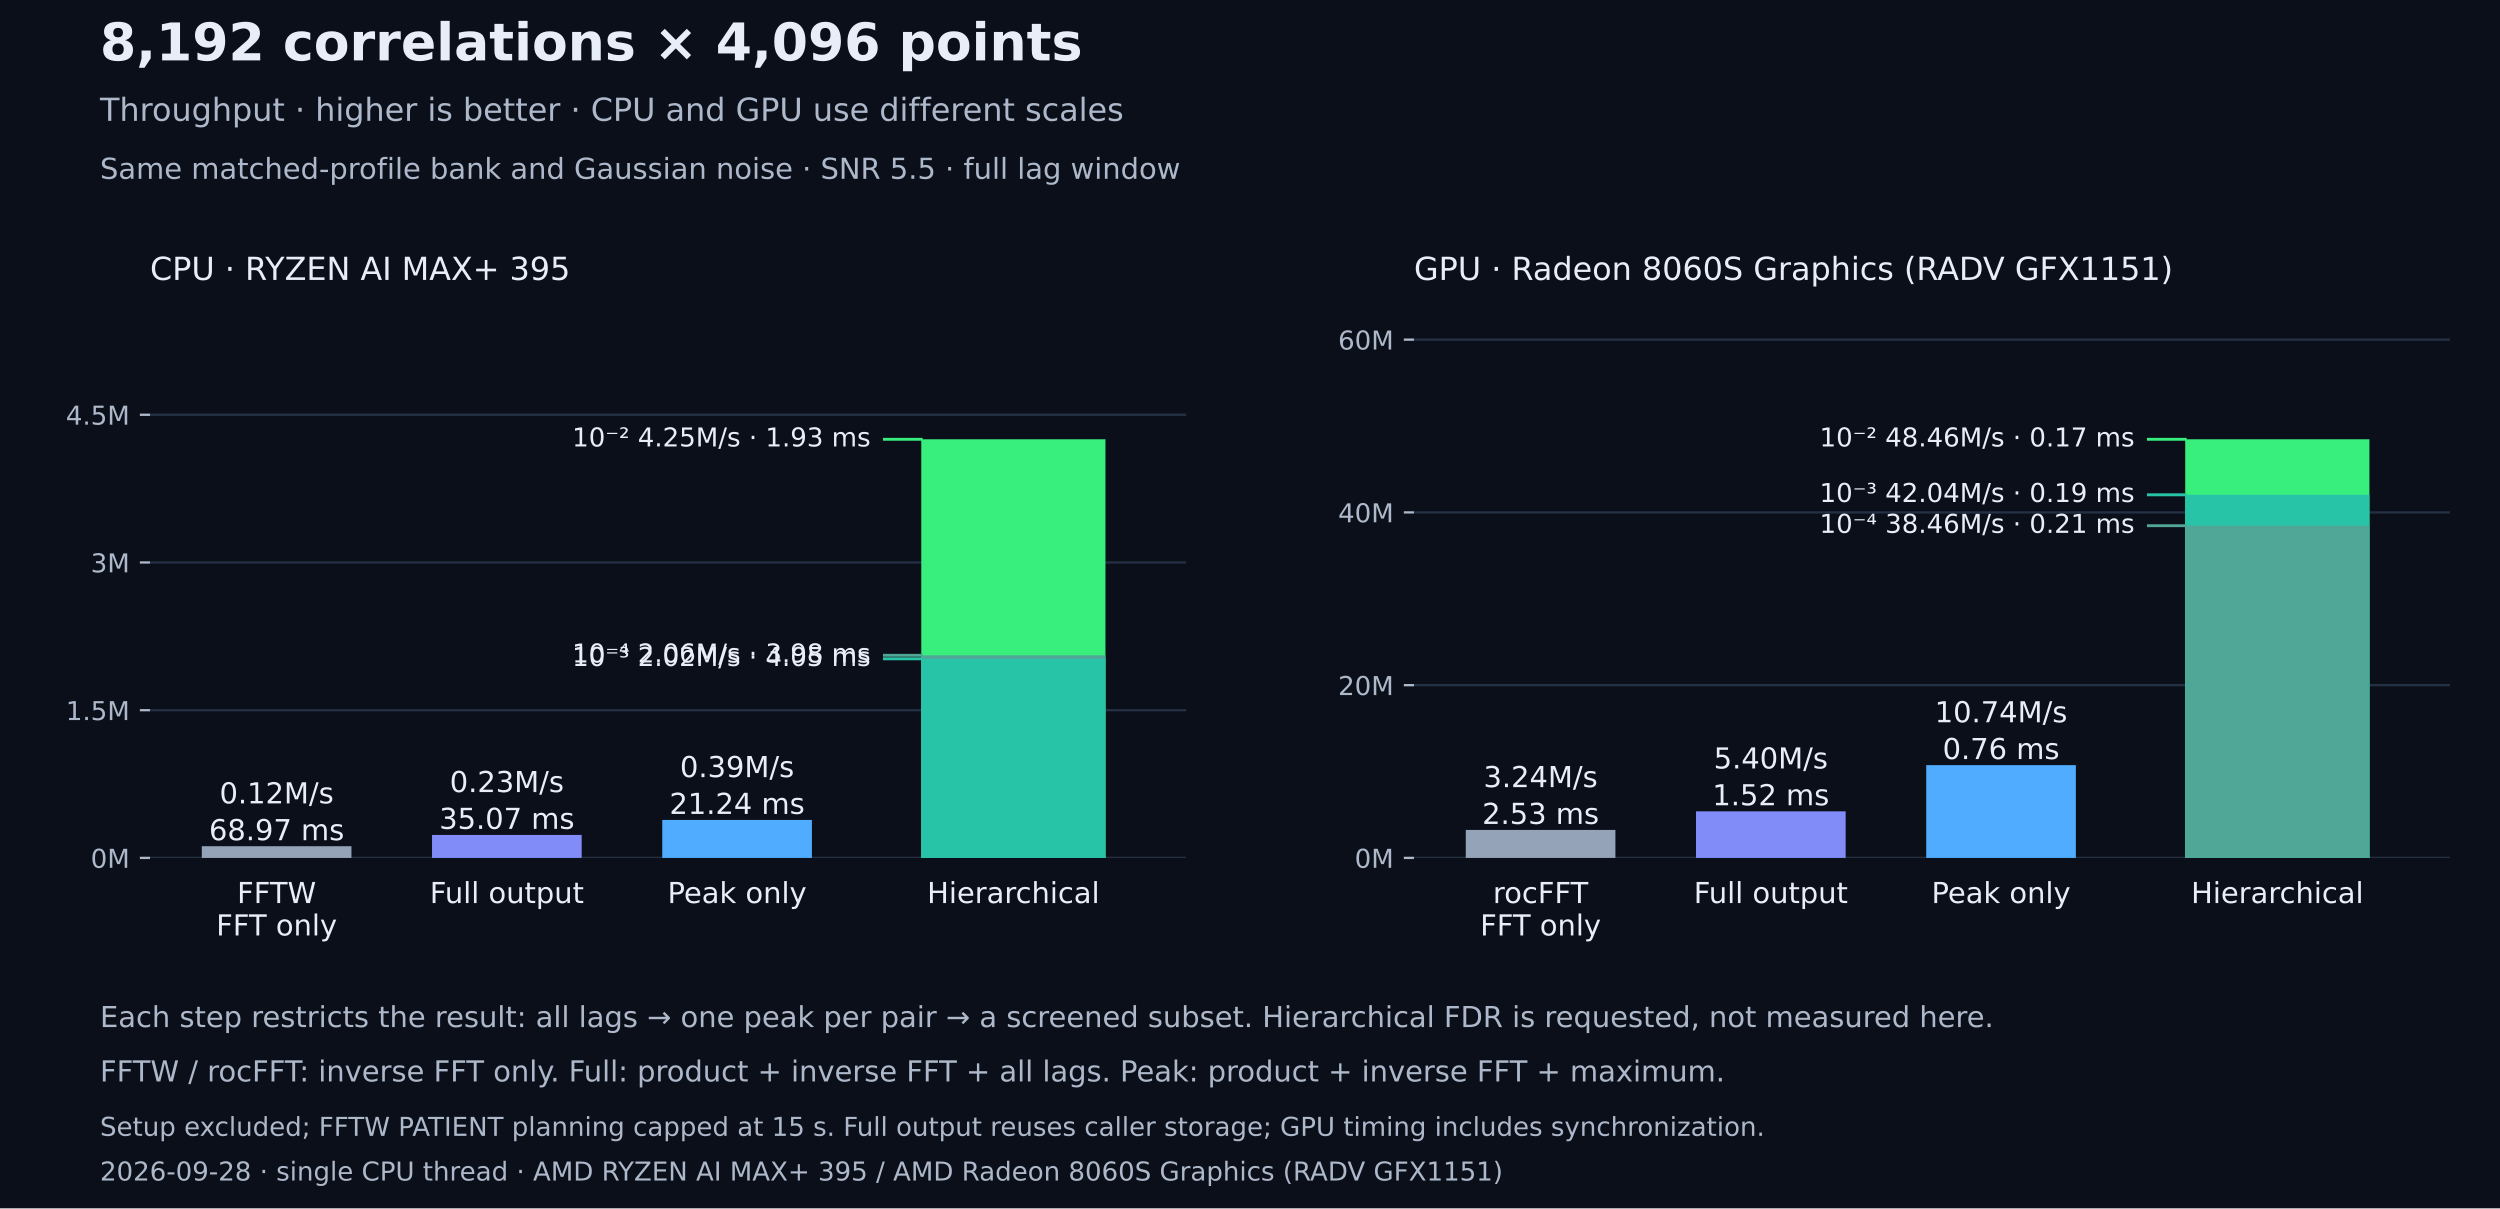
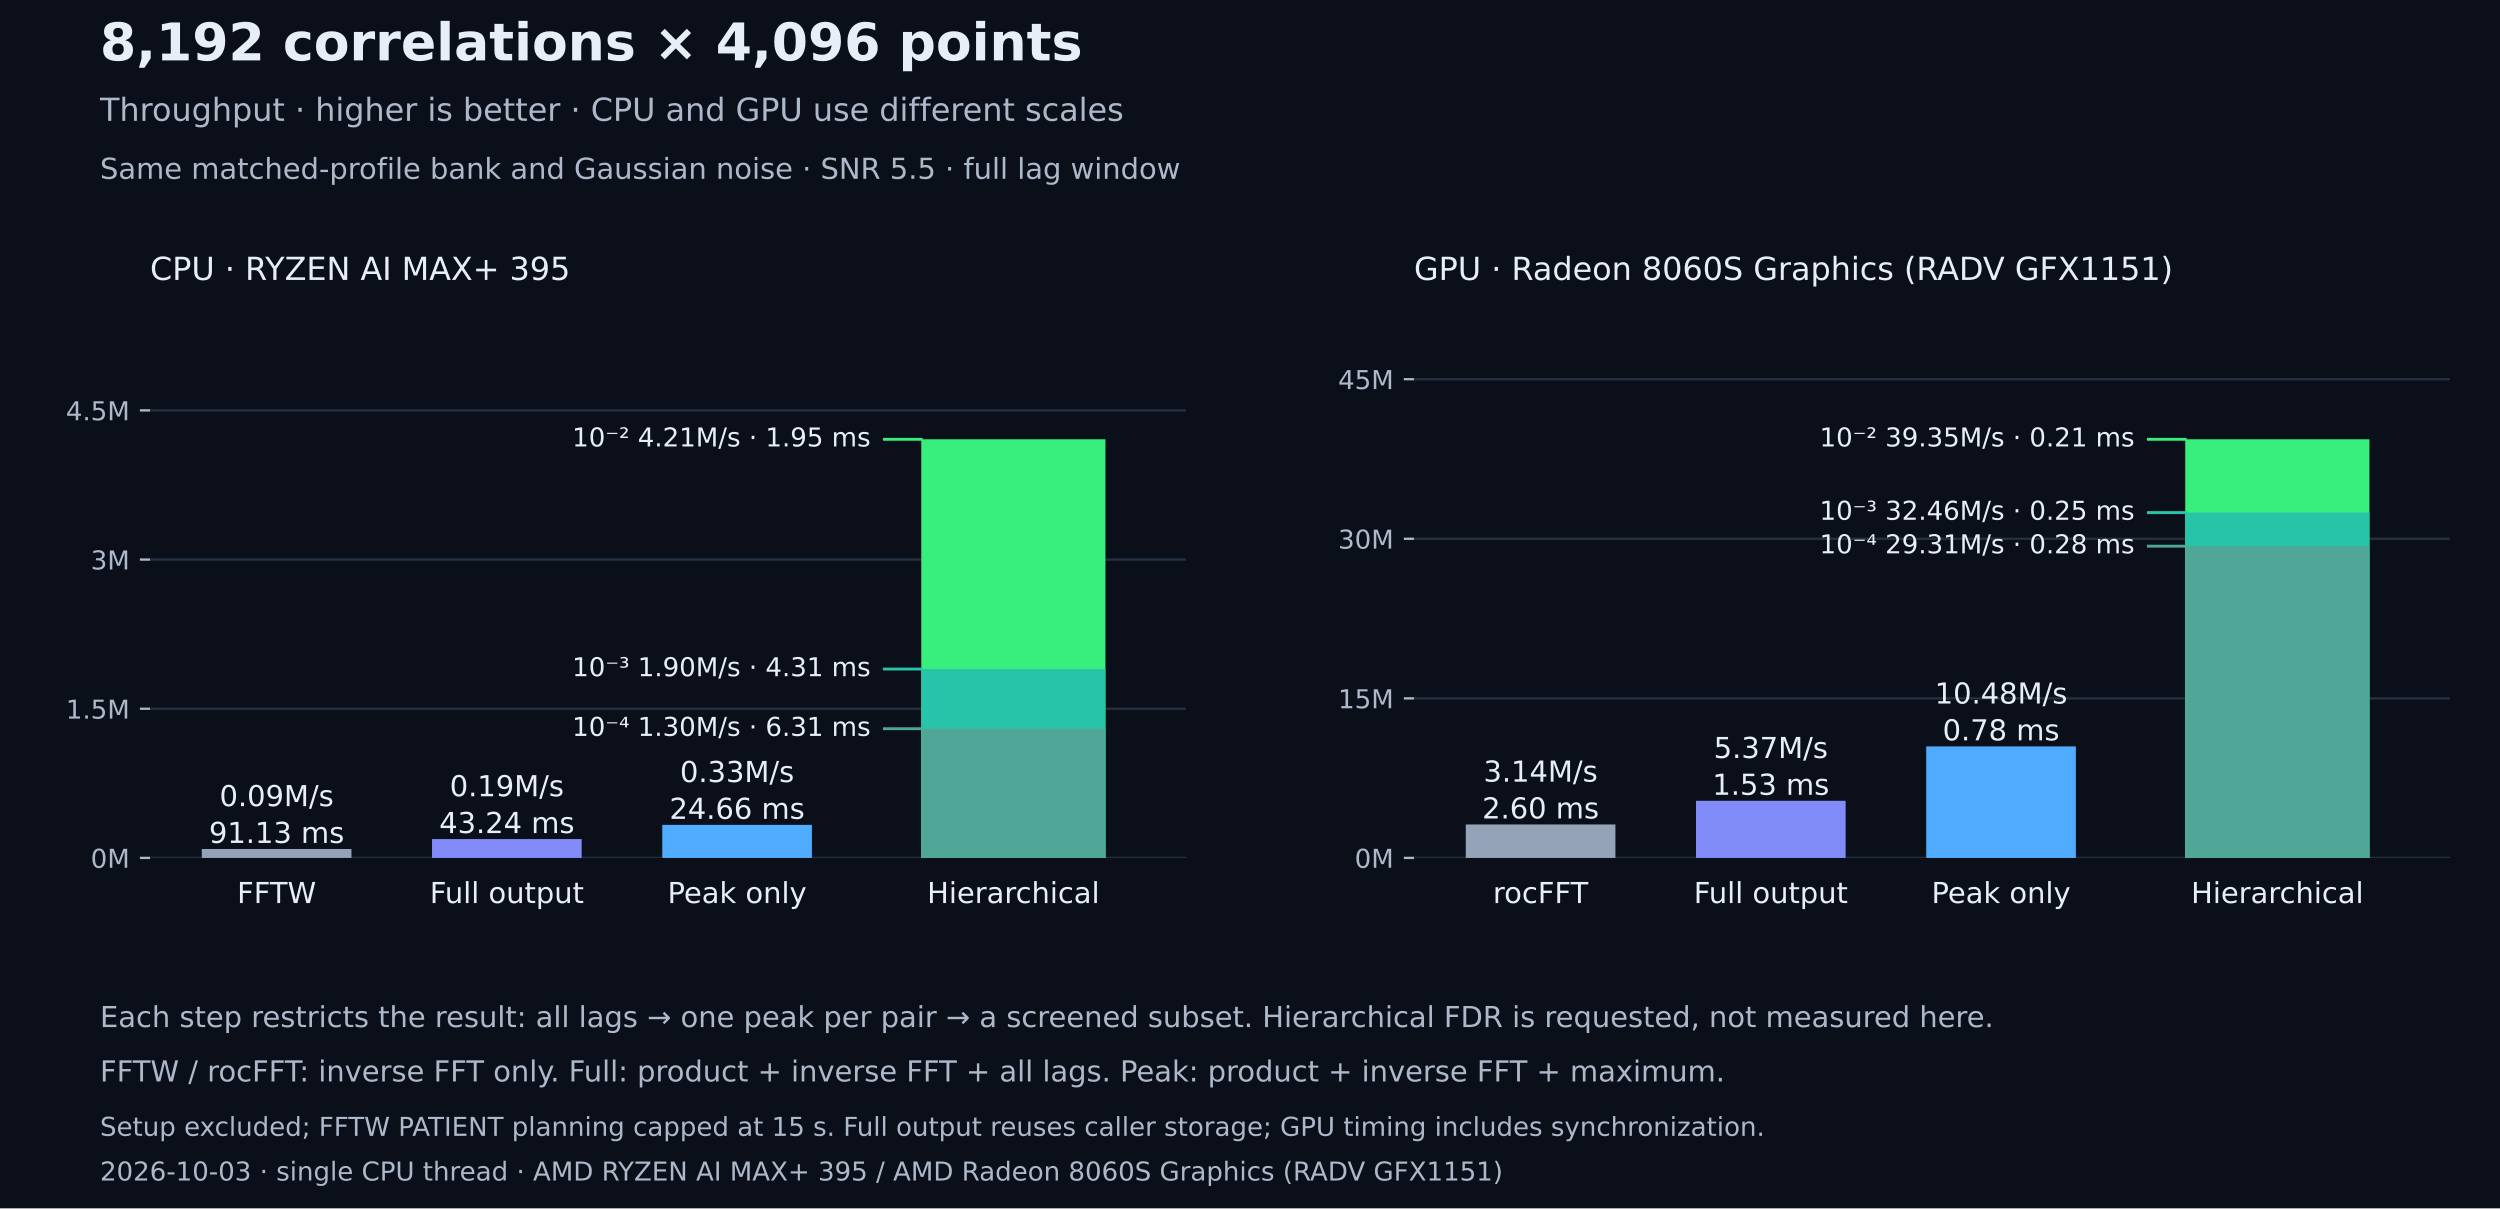
<svg xmlns="http://www.w3.org/2000/svg" xmlns:xlink="http://www.w3.org/1999/xlink" width="864pt" height="417.6pt" viewBox="0 0 864 417.6" version="1.1">
  <defs>
    <style type="text/css">*{stroke-linejoin: round; stroke-linecap: butt}</style>
  </defs>
  <g id="figure_1">
    <g id="patch_1">
      <path d="M 0 417.6 L 864 417.6 L 864 0 L 0 0 z " style="fill: #0b0f19" />
    </g>
    <g id="axes_1">
      <g id="patch_2">
        <path d="M 51.84 296.496 L 409.894 296.496 L 409.894 112.752 L 51.84 112.752 z " style="fill: #0b0f19" />
      </g>
      <g id="matplotlib.axis_1">
        <g id="xtick_1">
          <g id="line2d_1" />
          <g id="text_1">
-             <text style="font-size: 10px; font-family: 'DejaVu Sans'; fill: #e8eef7" transform="translate(81.94044 312.0944)">FFTW</text>
-             <text style="font-size: 10px; font-family: 'DejaVu Sans'; fill: #e8eef7" transform="translate(74.71857 323.2923)">FFT only</text>
+             <text style="font-size: 10px; font-family: 'DejaVu Sans'; text-anchor: middle; fill: #e8eef7" x="95.602" y="312.094" transform="rotate(-0 95.60216 312.0944)">FFTW</text>
          </g>
        </g>
        <g id="xtick_2">
          <g id="line2d_2" />
          <g id="text_2">
            <text style="font-size: 10px; font-family: 'DejaVu Sans'; text-anchor: middle; fill: #e8eef7" x="175.17" y="312.094" transform="rotate(-0 175.1697 312.0944)">Full output</text>
          </g>
        </g>
        <g id="xtick_3">
          <g id="line2d_3" />
          <g id="text_3">
            <text style="font-size: 10px; font-family: 'DejaVu Sans'; text-anchor: middle; fill: #e8eef7" x="254.737" y="312.094" transform="rotate(-0 254.7373 312.0944)">Peak only</text>
          </g>
        </g>
        <g id="xtick_4">
          <g id="line2d_4" />
          <g id="text_4">
            <text style="font-size: 10px; font-family: 'DejaVu Sans'; text-anchor: middle; fill: #e8eef7" x="350.218" y="312.094" transform="rotate(-0 350.2184 312.0944)">Hierarchical</text>
          </g>
        </g>
      </g>
      <g id="matplotlib.axis_2">
        <g id="ytick_1">
          <g id="line2d_5">
-             <path d="M 51.84 296.496 L 409.894 296.496 " clip-path="url(#pf40d7e3e2e)" style="fill: none; stroke: #243044; stroke-width: 0.8; stroke-linecap: square" />
+             <path d="M 51.84 296.496 L 409.894 296.496 " clip-path="url(#p816e068fee)" style="fill: none; stroke: #243044; stroke-width: 0.8; stroke-linecap: square" />
          </g>
          <g id="line2d_6">
            <defs>
-               <path id="ma22ba9df7e" d="M 0 0 L -3.5 0 " style="stroke: #adb9ca; stroke-width: 0.8" />
+               <path id="m3852614206" d="M 0 0 L -3.5 0 " style="stroke: #adb9ca; stroke-width: 0.8" />
            </defs>
            <g>
-               <use xlink:href="#ma22ba9df7e" x="51.84" y="296.496" style="fill: #adb9ca; stroke: #adb9ca; stroke-width: 0.8" />
+               <use xlink:href="#m3852614206" x="51.84" y="296.496" style="fill: #adb9ca; stroke: #adb9ca; stroke-width: 0.8" />
            </g>
          </g>
          <g id="text_5">
            <text style="font-size: 9px; font-family: 'DejaVu Sans'; text-anchor: end; fill: #adb9ca" x="44.84" y="299.915" transform="rotate(-0 44.84 299.9153)">0M</text>
          </g>
        </g>
        <g id="ytick_2">
          <g id="line2d_7">
-             <path d="M 51.84 245.443 L 409.894 245.443 " clip-path="url(#pf40d7e3e2e)" style="fill: none; stroke: #243044; stroke-width: 0.8; stroke-linecap: square" />
+             <path d="M 51.84 244.939 L 409.894 244.939 " clip-path="url(#p816e068fee)" style="fill: none; stroke: #243044; stroke-width: 0.8; stroke-linecap: square" />
          </g>
          <g id="line2d_8">
            <g>
-               <use xlink:href="#ma22ba9df7e" x="51.84" y="245.443" style="fill: #adb9ca; stroke: #adb9ca; stroke-width: 0.8" />
+               <use xlink:href="#m3852614206" x="51.84" y="244.939" style="fill: #adb9ca; stroke: #adb9ca; stroke-width: 0.8" />
            </g>
          </g>
          <g id="text_6">
-             <text style="font-size: 9px; font-family: 'DejaVu Sans'; text-anchor: end; fill: #adb9ca" x="44.84" y="248.862" transform="rotate(-0 44.84 248.862)">1.5M</text>
+             <text style="font-size: 9px; font-family: 'DejaVu Sans'; text-anchor: end; fill: #adb9ca" x="44.84" y="248.358" transform="rotate(-0 44.84 248.3583)">1.5M</text>
          </g>
        </g>
        <g id="ytick_3">
          <g id="line2d_9">
-             <path d="M 51.84 194.389 L 409.894 194.389 " clip-path="url(#pf40d7e3e2e)" style="fill: none; stroke: #243044; stroke-width: 0.8; stroke-linecap: square" />
+             <path d="M 51.84 193.382 L 409.894 193.382 " clip-path="url(#p816e068fee)" style="fill: none; stroke: #243044; stroke-width: 0.8; stroke-linecap: square" />
          </g>
          <g id="line2d_10">
            <g>
-               <use xlink:href="#ma22ba9df7e" x="51.84" y="194.389" style="fill: #adb9ca; stroke: #adb9ca; stroke-width: 0.8" />
+               <use xlink:href="#m3852614206" x="51.84" y="193.382" style="fill: #adb9ca; stroke: #adb9ca; stroke-width: 0.8" />
            </g>
          </g>
          <g id="text_7">
-             <text style="font-size: 9px; font-family: 'DejaVu Sans'; text-anchor: end; fill: #adb9ca" x="44.84" y="197.809" transform="rotate(-0 44.84 197.8087)">3M</text>
+             <text style="font-size: 9px; font-family: 'DejaVu Sans'; text-anchor: end; fill: #adb9ca" x="44.84" y="196.801" transform="rotate(-0 44.84 196.8013)">3M</text>
          </g>
        </g>
        <g id="ytick_4">
          <g id="line2d_11">
-             <path d="M 51.84 143.336 L 409.894 143.336 " clip-path="url(#pf40d7e3e2e)" style="fill: none; stroke: #243044; stroke-width: 0.8; stroke-linecap: square" />
+             <path d="M 51.84 141.825 L 409.894 141.825 " clip-path="url(#p816e068fee)" style="fill: none; stroke: #243044; stroke-width: 0.8; stroke-linecap: square" />
          </g>
          <g id="line2d_12">
            <g>
-               <use xlink:href="#ma22ba9df7e" x="51.84" y="143.336" style="fill: #adb9ca; stroke: #adb9ca; stroke-width: 0.8" />
+               <use xlink:href="#m3852614206" x="51.84" y="141.825" style="fill: #adb9ca; stroke: #adb9ca; stroke-width: 0.8" />
            </g>
          </g>
          <g id="text_8">
-             <text style="font-size: 9px; font-family: 'DejaVu Sans'; text-anchor: end; fill: #adb9ca" x="44.84" y="146.755" transform="rotate(-0 44.84 146.7554)">4.5M</text>
+             <text style="font-size: 9px; font-family: 'DejaVu Sans'; text-anchor: end; fill: #adb9ca" x="44.84" y="145.244" transform="rotate(-0 44.84 145.2443)">4.5M</text>
          </g>
        </g>
      </g>
      <g id="patch_3">
-         <path d="M 69.743 296.496 L 121.462 296.496 L 121.462 292.453 L 69.743 292.453 z " clip-path="url(#pf40d7e3e2e)" style="fill: #94a3b8" />
+         <path d="M 69.743 296.496 L 121.462 296.496 L 121.462 293.406 L 69.743 293.406 z " clip-path="url(#p816e068fee)" style="fill: #94a3b8" />
      </g>
      <g id="text_9">
-         <text style="font-size: 10px; font-family: 'DejaVu Sans'; fill: #e8eef7" transform="translate(75.86623 277.656)">0.12M/s</text>
-         <text style="font-size: 10px; font-family: 'DejaVu Sans'; fill: #e8eef7" transform="translate(72.22404 290.3735)">68.97 ms</text>
+         <text style="font-size: 10px; font-family: 'DejaVu Sans'; fill: #e8eef7" transform="translate(75.86623 278.6089)">0.09M/s</text>
+         <text style="font-size: 10px; font-family: 'DejaVu Sans'; fill: #e8eef7" transform="translate(72.22404 291.3264)">91.13 ms</text>
      </g>
      <g id="patch_4">
-         <path d="M 149.31 296.496 L 201.029 296.496 L 201.029 288.546 L 149.31 288.546 z " clip-path="url(#pf40d7e3e2e)" style="fill: #818cf8" />
+         <path d="M 149.31 296.496 L 201.029 296.496 L 201.029 289.984 L 149.31 289.984 z " clip-path="url(#p816e068fee)" style="fill: #818cf8" />
      </g>
      <g id="text_10">
-         <text style="font-size: 10px; font-family: 'DejaVu Sans'; fill: #e8eef7" transform="translate(155.4338 273.7484)">0.23M/s</text>
-         <text style="font-size: 10px; font-family: 'DejaVu Sans'; fill: #e8eef7" transform="translate(151.7916 286.4659)">35.07 ms</text>
+         <text style="font-size: 10px; font-family: 'DejaVu Sans'; fill: #e8eef7" transform="translate(155.4338 275.1872)">0.19M/s</text>
+         <text style="font-size: 10px; font-family: 'DejaVu Sans'; fill: #e8eef7" transform="translate(151.7916 287.9047)">43.24 ms</text>
      </g>
      <g id="patch_5">
-         <path d="M 228.878 296.496 L 280.597 296.496 L 280.597 283.371 L 228.878 283.371 z " clip-path="url(#pf40d7e3e2e)" style="fill: #4facfe" />
+         <path d="M 228.878 296.496 L 280.597 296.496 L 280.597 285.077 L 228.878 285.077 z " clip-path="url(#p816e068fee)" style="fill: #4facfe" />
      </g>
      <g id="text_11">
-         <text style="font-size: 10px; font-family: 'DejaVu Sans'; fill: #e8eef7" transform="translate(235.0014 268.5736)">0.39M/s</text>
-         <text style="font-size: 10px; font-family: 'DejaVu Sans'; fill: #e8eef7" transform="translate(231.3592 281.2911)">21.24 ms</text>
+         <text style="font-size: 10px; font-family: 'DejaVu Sans'; fill: #e8eef7" transform="translate(235.0014 270.28)">0.33M/s</text>
+         <text style="font-size: 10px; font-family: 'DejaVu Sans'; fill: #e8eef7" transform="translate(231.3592 282.9975)">24.66 ms</text>
      </g>
      <g id="patch_6">
-         <path d="M 318.391 296.496 L 382.045 296.496 L 382.045 151.816 L 318.391 151.816 z " clip-path="url(#pf40d7e3e2e)" style="fill: #38ef7d" />
+         <path d="M 318.391 296.496 L 382.045 296.496 L 382.045 151.816 L 318.391 151.816 z " clip-path="url(#p816e068fee)" style="fill: #38ef7d" />
      </g>
      <g id="text_12">
-         <text style="font-size: 9px; font-family: 'DejaVu Sans'; text-anchor: end; fill: #e8eef7" x="300.886" y="154.299" transform="rotate(-0 300.8865 154.2991)">10⁻²  4.25M/s · 1.93 ms</text>
+         <text style="font-size: 9px; font-family: 'DejaVu Sans'; text-anchor: end; fill: #e8eef7" x="300.886" y="154.299" transform="rotate(-0 300.8865 154.2991)">10⁻²  4.21M/s · 1.95 ms</text>
      </g>
      <g id="patch_7">
-         <path d="M 318.391 296.496 L 382.045 296.496 L 382.045 226.473 L 318.391 226.473 z " clip-path="url(#pf40d7e3e2e)" style="fill: #50a798" />
+         <path d="M 318.391 296.496 L 382.045 296.496 L 382.045 231.22 L 318.391 231.22 z " clip-path="url(#p816e068fee)" style="fill: #28c4a7" />
      </g>
      <g id="text_13">
-         <text style="font-size: 9px; font-family: 'DejaVu Sans'; text-anchor: end; fill: #e8eef7" x="300.886" y="228.957" transform="rotate(-0 300.8865 228.9568)">10⁻⁴  2.06M/s · 3.98 ms</text>
+         <text style="font-size: 9px; font-family: 'DejaVu Sans'; text-anchor: end; fill: #e8eef7" x="300.886" y="233.703" transform="rotate(-0 300.8865 233.7031)">10⁻³  1.90M/s · 4.31 ms</text>
      </g>
      <g id="patch_8">
-         <path d="M 318.391 296.496 L 382.045 296.496 L 382.045 227.68 L 318.391 227.68 z " clip-path="url(#pf40d7e3e2e)" style="fill: #28c4a7" />
+         <path d="M 318.391 296.496 L 382.045 296.496 L 382.045 251.844 L 318.391 251.844 z " clip-path="url(#p816e068fee)" style="fill: #50a798" />
      </g>
      <g id="text_14">
-         <text style="font-size: 9px; font-family: 'DejaVu Sans'; text-anchor: end; fill: #e8eef7" x="300.886" y="230.164" transform="rotate(-0 300.8865 230.1637)">10⁻³  2.02M/s · 4.05 ms</text>
+         <text style="font-size: 9px; font-family: 'DejaVu Sans'; text-anchor: end; fill: #e8eef7" x="300.886" y="254.327" transform="rotate(-0 300.8865 254.327)">10⁻⁴  1.30M/s · 6.31 ms</text>
      </g>
      <g id="text_15">
        <text style="font-size: 11px; font-family: 'DejaVu Sans'; text-anchor: start; fill: #e8eef7" x="51.84" y="96.752" transform="rotate(-0 51.84 96.752)">CPU  ·  RYZEN AI MAX+ 395</text>
      </g>
      <g id="line2d_13">
-         <path d="M 305.661 151.816 L 318.391 151.816 " clip-path="url(#pf40d7e3e2e)" style="fill: none; stroke: #38ef7d; stroke-linecap: square" />
+         <path d="M 305.661 151.816 L 318.391 151.816 " clip-path="url(#p816e068fee)" style="fill: none; stroke: #38ef7d; stroke-linecap: square" />
      </g>
      <g id="line2d_14">
-         <path d="M 305.661 226.473 L 318.391 226.473 " clip-path="url(#pf40d7e3e2e)" style="fill: none; stroke: #50a798; stroke-linecap: square" />
+         <path d="M 305.661 231.22 L 318.391 231.22 " clip-path="url(#p816e068fee)" style="fill: none; stroke: #28c4a7; stroke-linecap: square" />
      </g>
      <g id="line2d_15">
-         <path d="M 305.661 227.68 L 318.391 227.68 " clip-path="url(#pf40d7e3e2e)" style="fill: none; stroke: #28c4a7; stroke-linecap: square" />
+         <path d="M 305.661 251.844 L 318.391 251.844 " clip-path="url(#p816e068fee)" style="fill: none; stroke: #50a798; stroke-linecap: square" />
      </g>
    </g>
    <g id="axes_2">
      <g id="patch_9">
        <path d="M 488.666 296.496 L 846.72 296.496 L 846.72 112.752 L 488.666 112.752 z " style="fill: #0b0f19" />
      </g>
      <g id="matplotlib.axis_3">
        <g id="xtick_5">
          <g id="line2d_16" />
          <g id="text_16">
-             <text style="font-size: 10px; font-family: 'DejaVu Sans'; fill: #e8eef7" transform="translate(515.9586 312.0944)">rocFFT</text>
-             <text style="font-size: 10px; font-family: 'DejaVu Sans'; fill: #e8eef7" transform="translate(511.5445 323.2923)">FFT only</text>
+             <text style="font-size: 10px; font-family: 'DejaVu Sans'; text-anchor: middle; fill: #e8eef7" x="532.428" y="312.094" transform="rotate(-0 532.4281 312.0944)">rocFFT</text>
          </g>
        </g>
        <g id="xtick_6">
          <g id="line2d_17" />
          <g id="text_17">
            <text style="font-size: 10px; font-family: 'DejaVu Sans'; text-anchor: middle; fill: #e8eef7" x="611.996" y="312.094" transform="rotate(-0 611.9957 312.0944)">Full output</text>
          </g>
        </g>
        <g id="xtick_7">
          <g id="line2d_18" />
          <g id="text_18">
            <text style="font-size: 10px; font-family: 'DejaVu Sans'; text-anchor: middle; fill: #e8eef7" x="691.563" y="312.094" transform="rotate(-0 691.5632 312.0944)">Peak only</text>
          </g>
        </g>
        <g id="xtick_8">
          <g id="line2d_19" />
          <g id="text_19">
            <text style="font-size: 10px; font-family: 'DejaVu Sans'; text-anchor: middle; fill: #e8eef7" x="787.044" y="312.094" transform="rotate(-0 787.0443 312.0944)">Hierarchical</text>
          </g>
        </g>
      </g>
      <g id="matplotlib.axis_4">
        <g id="ytick_5">
          <g id="line2d_20">
-             <path d="M 488.666 296.496 L 846.72 296.496 " clip-path="url(#p63ed026d94)" style="fill: none; stroke: #243044; stroke-width: 0.8; stroke-linecap: square" />
+             <path d="M 488.666 296.496 L 846.72 296.496 " clip-path="url(#pb76dbad64b)" style="fill: none; stroke: #243044; stroke-width: 0.8; stroke-linecap: square" />
          </g>
          <g id="line2d_21">
            <g>
-               <use xlink:href="#ma22ba9df7e" x="488.666" y="296.496" style="fill: #adb9ca; stroke: #adb9ca; stroke-width: 0.8" />
+               <use xlink:href="#m3852614206" x="488.666" y="296.496" style="fill: #adb9ca; stroke: #adb9ca; stroke-width: 0.8" />
            </g>
          </g>
          <g id="text_20">
            <text style="font-size: 9px; font-family: 'DejaVu Sans'; text-anchor: end; fill: #adb9ca" x="481.666" y="299.915" transform="rotate(-0 481.6659 299.9153)">0M</text>
          </g>
        </g>
        <g id="ytick_6">
          <g id="line2d_22">
-             <path d="M 488.666 236.79 L 846.72 236.79 " clip-path="url(#p63ed026d94)" style="fill: none; stroke: #243044; stroke-width: 0.8; stroke-linecap: square" />
+             <path d="M 488.666 241.347 L 846.72 241.347 " clip-path="url(#pb76dbad64b)" style="fill: none; stroke: #243044; stroke-width: 0.8; stroke-linecap: square" />
          </g>
          <g id="line2d_23">
            <g>
-               <use xlink:href="#ma22ba9df7e" x="488.666" y="236.79" style="fill: #adb9ca; stroke: #adb9ca; stroke-width: 0.8" />
+               <use xlink:href="#m3852614206" x="488.666" y="241.347" style="fill: #adb9ca; stroke: #adb9ca; stroke-width: 0.8" />
            </g>
          </g>
          <g id="text_21">
-             <text style="font-size: 9px; font-family: 'DejaVu Sans'; text-anchor: end; fill: #adb9ca" x="481.666" y="240.209" transform="rotate(-0 481.6659 240.2091)">20M</text>
+             <text style="font-size: 9px; font-family: 'DejaVu Sans'; text-anchor: end; fill: #adb9ca" x="481.666" y="244.767" transform="rotate(-0 481.6659 244.7666)">15M</text>
          </g>
        </g>
        <g id="ytick_7">
          <g id="line2d_24">
-             <path d="M 488.666 177.084 L 846.72 177.084 " clip-path="url(#p63ed026d94)" style="fill: none; stroke: #243044; stroke-width: 0.8; stroke-linecap: square" />
+             <path d="M 488.666 186.199 L 846.72 186.199 " clip-path="url(#pb76dbad64b)" style="fill: none; stroke: #243044; stroke-width: 0.8; stroke-linecap: square" />
          </g>
          <g id="line2d_25">
            <g>
-               <use xlink:href="#ma22ba9df7e" x="488.666" y="177.084" style="fill: #adb9ca; stroke: #adb9ca; stroke-width: 0.8" />
+               <use xlink:href="#m3852614206" x="488.666" y="186.199" style="fill: #adb9ca; stroke: #adb9ca; stroke-width: 0.8" />
            </g>
          </g>
          <g id="text_22">
-             <text style="font-size: 9px; font-family: 'DejaVu Sans'; text-anchor: end; fill: #adb9ca" x="481.666" y="180.503" transform="rotate(-0 481.6659 180.5029)">40M</text>
+             <text style="font-size: 9px; font-family: 'DejaVu Sans'; text-anchor: end; fill: #adb9ca" x="481.666" y="189.618" transform="rotate(-0 481.6659 189.618)">30M</text>
          </g>
        </g>
        <g id="ytick_8">
          <g id="line2d_26">
-             <path d="M 488.666 117.377 L 846.72 117.377 " clip-path="url(#p63ed026d94)" style="fill: none; stroke: #243044; stroke-width: 0.8; stroke-linecap: square" />
+             <path d="M 488.666 131.05 L 846.72 131.05 " clip-path="url(#pb76dbad64b)" style="fill: none; stroke: #243044; stroke-width: 0.8; stroke-linecap: square" />
          </g>
          <g id="line2d_27">
            <g>
-               <use xlink:href="#ma22ba9df7e" x="488.666" y="117.377" style="fill: #adb9ca; stroke: #adb9ca; stroke-width: 0.8" />
+               <use xlink:href="#m3852614206" x="488.666" y="131.05" style="fill: #adb9ca; stroke: #adb9ca; stroke-width: 0.8" />
            </g>
          </g>
          <g id="text_23">
-             <text style="font-size: 9px; font-family: 'DejaVu Sans'; text-anchor: end; fill: #adb9ca" x="481.666" y="120.797" transform="rotate(-0 481.6659 120.7967)">60M</text>
+             <text style="font-size: 9px; font-family: 'DejaVu Sans'; text-anchor: end; fill: #adb9ca" x="481.666" y="134.469" transform="rotate(-0 481.6659 134.4693)">45M</text>
          </g>
        </g>
      </g>
      <g id="patch_10">
-         <path d="M 506.569 296.496 L 558.288 296.496 L 558.288 286.834 L 506.569 286.834 z " clip-path="url(#p63ed026d94)" style="fill: #94a3b8" />
+         <path d="M 506.569 296.496 L 558.288 296.496 L 558.288 284.933 L 506.569 284.933 z " clip-path="url(#pb76dbad64b)" style="fill: #94a3b8" />
      </g>
      <g id="text_24">
-         <text style="font-size: 10px; font-family: 'DejaVu Sans'; fill: #e8eef7" transform="translate(512.6922 272.0367)">3.24M/s</text>
-         <text style="font-size: 10px; font-family: 'DejaVu Sans'; fill: #e8eef7" transform="translate(512.2312 284.7542)">2.53 ms</text>
+         <text style="font-size: 10px; font-family: 'DejaVu Sans'; fill: #e8eef7" transform="translate(512.6922 270.1363)">3.14M/s</text>
+         <text style="font-size: 10px; font-family: 'DejaVu Sans'; fill: #e8eef7" transform="translate(512.2312 282.8538)">2.60 ms</text>
      </g>
      <g id="patch_11">
-         <path d="M 586.136 296.496 L 637.855 296.496 L 637.855 280.386 L 586.136 280.386 z " clip-path="url(#p63ed026d94)" style="fill: #818cf8" />
+         <path d="M 586.136 296.496 L 637.855 296.496 L 637.855 276.767 L 586.136 276.767 z " clip-path="url(#pb76dbad64b)" style="fill: #818cf8" />
      </g>
      <g id="text_25">
-         <text style="font-size: 10px; font-family: 'DejaVu Sans'; fill: #e8eef7" transform="translate(592.2597 265.5886)">5.40M/s</text>
-         <text style="font-size: 10px; font-family: 'DejaVu Sans'; fill: #e8eef7" transform="translate(591.7988 278.3061)">1.52 ms</text>
+         <text style="font-size: 10px; font-family: 'DejaVu Sans'; fill: #e8eef7" transform="translate(592.2597 261.9697)">5.37M/s</text>
+         <text style="font-size: 10px; font-family: 'DejaVu Sans'; fill: #e8eef7" transform="translate(591.7988 274.6872)">1.53 ms</text>
      </g>
      <g id="patch_12">
-         <path d="M 665.704 296.496 L 717.423 296.496 L 717.423 264.419 L 665.704 264.419 z " clip-path="url(#p63ed026d94)" style="fill: #4facfe" />
+         <path d="M 665.704 296.496 L 717.423 296.496 L 717.423 257.949 L 665.704 257.949 z " clip-path="url(#pb76dbad64b)" style="fill: #4facfe" />
      </g>
      <g id="text_26">
-         <text style="font-size: 10px; font-family: 'DejaVu Sans'; fill: #e8eef7" transform="translate(668.6461 249.6218)">10.74M/s</text>
-         <text style="font-size: 10px; font-family: 'DejaVu Sans'; fill: #e8eef7" transform="translate(671.3664 262.3393)">0.76 ms</text>
+         <text style="font-size: 10px; font-family: 'DejaVu Sans'; fill: #e8eef7" transform="translate(668.6461 243.1523)">10.48M/s</text>
+         <text style="font-size: 10px; font-family: 'DejaVu Sans'; fill: #e8eef7" transform="translate(671.3664 255.8698)">0.78 ms</text>
      </g>
      <g id="patch_13">
-         <path d="M 755.217 296.496 L 818.871 296.496 L 818.871 151.816 L 755.217 151.816 z " clip-path="url(#p63ed026d94)" style="fill: #38ef7d" />
+         <path d="M 755.217 296.496 L 818.871 296.496 L 818.871 151.816 L 755.217 151.816 z " clip-path="url(#pb76dbad64b)" style="fill: #38ef7d" />
      </g>
      <g id="text_27">
-         <text style="font-size: 9px; font-family: 'DejaVu Sans'; text-anchor: end; fill: #e8eef7" x="737.712" y="154.299" transform="rotate(-0 737.7124 154.2991)">10⁻²  48.46M/s · 0.17 ms</text>
+         <text style="font-size: 9px; font-family: 'DejaVu Sans'; text-anchor: end; fill: #e8eef7" x="737.712" y="154.299" transform="rotate(-0 737.7124 154.2991)">10⁻²  39.35M/s · 0.21 ms</text>
      </g>
      <g id="patch_14">
-         <path d="M 755.217 296.496 L 818.871 296.496 L 818.871 171 L 755.217 171 z " clip-path="url(#p63ed026d94)" style="fill: #28c4a7" />
+         <path d="M 755.217 296.496 L 818.871 296.496 L 818.871 177.153 L 755.217 177.153 z " clip-path="url(#pb76dbad64b)" style="fill: #28c4a7" />
      </g>
      <g id="text_28">
-         <text style="font-size: 9px; font-family: 'DejaVu Sans'; text-anchor: end; fill: #e8eef7" x="737.712" y="173.484" transform="rotate(-0 737.7124 173.4838)">10⁻³  42.04M/s · 0.19 ms</text>
+         <text style="font-size: 9px; font-family: 'DejaVu Sans'; text-anchor: end; fill: #e8eef7" x="737.712" y="179.636" transform="rotate(-0 737.7124 179.636)">10⁻³  32.46M/s · 0.25 ms</text>
      </g>
      <g id="patch_15">
-         <path d="M 755.217 296.496 L 818.871 296.496 L 818.871 181.678 L 755.217 181.678 z " clip-path="url(#p63ed026d94)" style="fill: #50a798" />
+         <path d="M 755.217 296.496 L 818.871 296.496 L 818.871 188.751 L 755.217 188.751 z " clip-path="url(#pb76dbad64b)" style="fill: #50a798" />
      </g>
      <g id="text_29">
-         <text style="font-size: 9px; font-family: 'DejaVu Sans'; text-anchor: end; fill: #e8eef7" x="737.712" y="184.161" transform="rotate(-0 737.7124 184.161)">10⁻⁴  38.46M/s · 0.21 ms</text>
+         <text style="font-size: 9px; font-family: 'DejaVu Sans'; text-anchor: end; fill: #e8eef7" x="737.712" y="191.234" transform="rotate(-0 737.7124 191.2342)">10⁻⁴  29.31M/s · 0.28 ms</text>
      </g>
      <g id="text_30">
        <text style="font-size: 11px; font-family: 'DejaVu Sans'; text-anchor: start; fill: #e8eef7" x="488.666" y="96.752" transform="rotate(-0 488.6659 96.752)">GPU  ·  Radeon 8060S Graphics (RADV GFX1151)</text>
      </g>
      <g id="line2d_28">
-         <path d="M 742.486 151.816 L 755.217 151.816 " clip-path="url(#p63ed026d94)" style="fill: none; stroke: #38ef7d; stroke-linecap: square" />
+         <path d="M 742.486 151.816 L 755.217 151.816 " clip-path="url(#pb76dbad64b)" style="fill: none; stroke: #38ef7d; stroke-linecap: square" />
      </g>
      <g id="line2d_29">
-         <path d="M 742.486 171 L 755.217 171 " clip-path="url(#p63ed026d94)" style="fill: none; stroke: #28c4a7; stroke-linecap: square" />
+         <path d="M 742.486 177.153 L 755.217 177.153 " clip-path="url(#pb76dbad64b)" style="fill: none; stroke: #28c4a7; stroke-linecap: square" />
      </g>
      <g id="line2d_30">
-         <path d="M 742.486 181.678 L 755.217 181.678 " clip-path="url(#p63ed026d94)" style="fill: none; stroke: #50a798; stroke-linecap: square" />
+         <path d="M 742.486 188.751 L 755.217 188.751 " clip-path="url(#pb76dbad64b)" style="fill: none; stroke: #50a798; stroke-linecap: square" />
      </g>
    </g>
    <g id="text_31">
      <text style="font-weight: 700; font-size: 18px; font-family: 'DejaVu Sans'; text-anchor: start; fill: #e8eef7" x="34.56" y="20.88" transform="rotate(-0 34.56 20.88)">8,192 correlations × 4,096 points</text>
    </g>
    <g id="text_32">
      <text style="font-size: 11px; font-family: 'DejaVu Sans'; text-anchor: start; fill: #adb9ca" x="34.56" y="41.76" transform="rotate(-0 34.56 41.76)">Throughput · higher is better · CPU and GPU use different scales</text>
    </g>
    <g id="text_33">
      <text style="font-size: 10px; font-family: 'DejaVu Sans'; text-anchor: start; fill: #adb9ca" x="34.56" y="61.805" transform="rotate(-0 34.56 61.8048)">Same matched-profile bank and Gaussian noise · SNR 5.5 · full lag window</text>
    </g>
    <g id="text_34">
      <text style="font-size: 10px; font-family: 'DejaVu Sans'; text-anchor: start; fill: #adb9ca" x="34.56" y="354.96" transform="rotate(-0 34.56 354.96)">Each step restricts the result: all lags → one peak per pair → a screened subset. Hierarchical FDR is requested, not measured here.</text>
    </g>
    <g id="text_35">
      <text style="font-size: 10px; font-family: 'DejaVu Sans'; text-anchor: start; fill: #adb9ca" x="34.56" y="373.752" transform="rotate(-0 34.56 373.752)">FFTW / rocFFT: inverse FFT only. Full: product + inverse FFT + all lags. Peak: product + inverse FFT + maximum.</text>
    </g>
    <g id="text_36">
      <text style="font-size: 9px; font-family: 'DejaVu Sans'; text-anchor: start; fill: #adb9ca" x="34.56" y="392.544" transform="rotate(-0 34.56 392.544)">Setup excluded; FFTW PATIENT planning capped at 15 s. Full output reuses caller storage; GPU timing includes synchronization.</text>
    </g>
    <g id="text_37">
-       <text style="font-size: 9px; font-family: 'DejaVu Sans'; text-anchor: start; fill: #adb9ca" x="34.56" y="407.995" transform="rotate(-0 34.56 407.9952)">2026-09-28 · single CPU thread · AMD RYZEN AI MAX+ 395 / AMD Radeon 8060S Graphics (RADV GFX1151)</text>
+       <text style="font-size: 9px; font-family: 'DejaVu Sans'; text-anchor: start; fill: #adb9ca" x="34.56" y="407.995" transform="rotate(-0 34.56 407.9952)">2026-10-03 · single CPU thread · AMD RYZEN AI MAX+ 395 / AMD Radeon 8060S Graphics (RADV GFX1151)</text>
    </g>
  </g>
  <defs>
-     <clipPath id="pf40d7e3e2e">
+     <clipPath id="p816e068fee">
      <rect x="51.84" y="112.752" width="358.054" height="183.744" />
    </clipPath>
-     <clipPath id="p63ed026d94">
+     <clipPath id="pb76dbad64b">
      <rect x="488.666" y="112.752" width="358.054" height="183.744" />
    </clipPath>
  </defs>
</svg>
